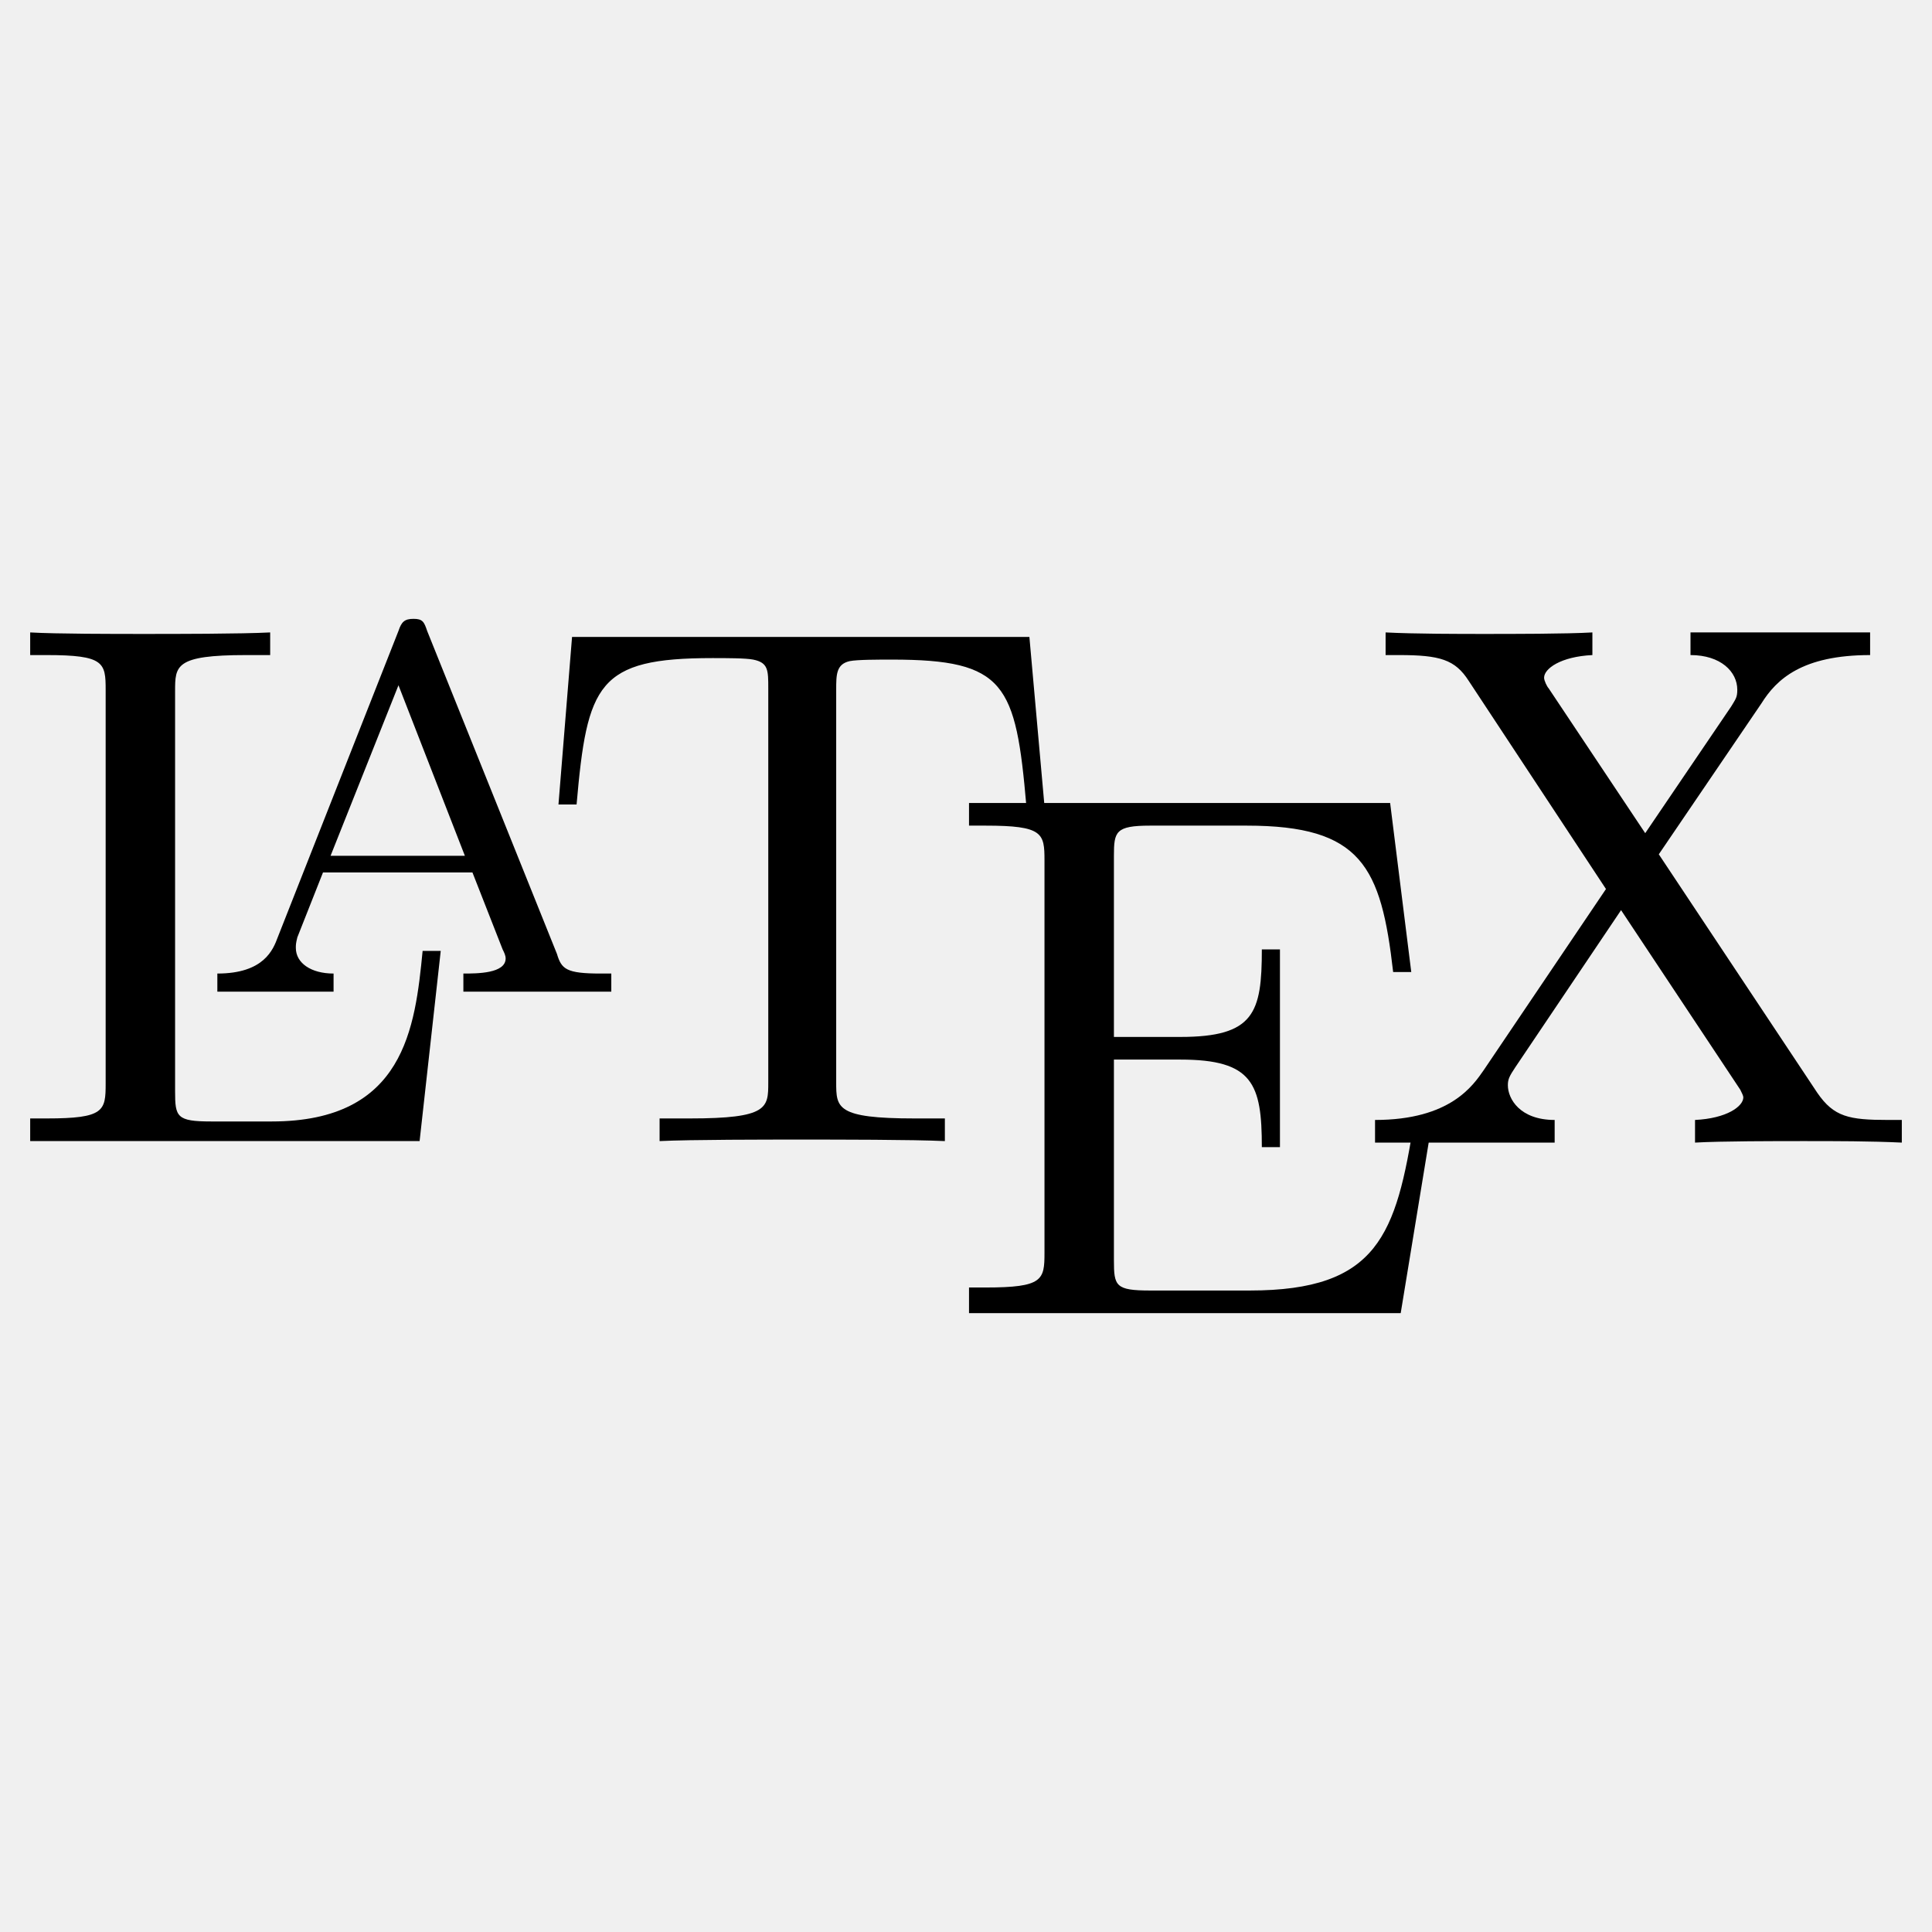
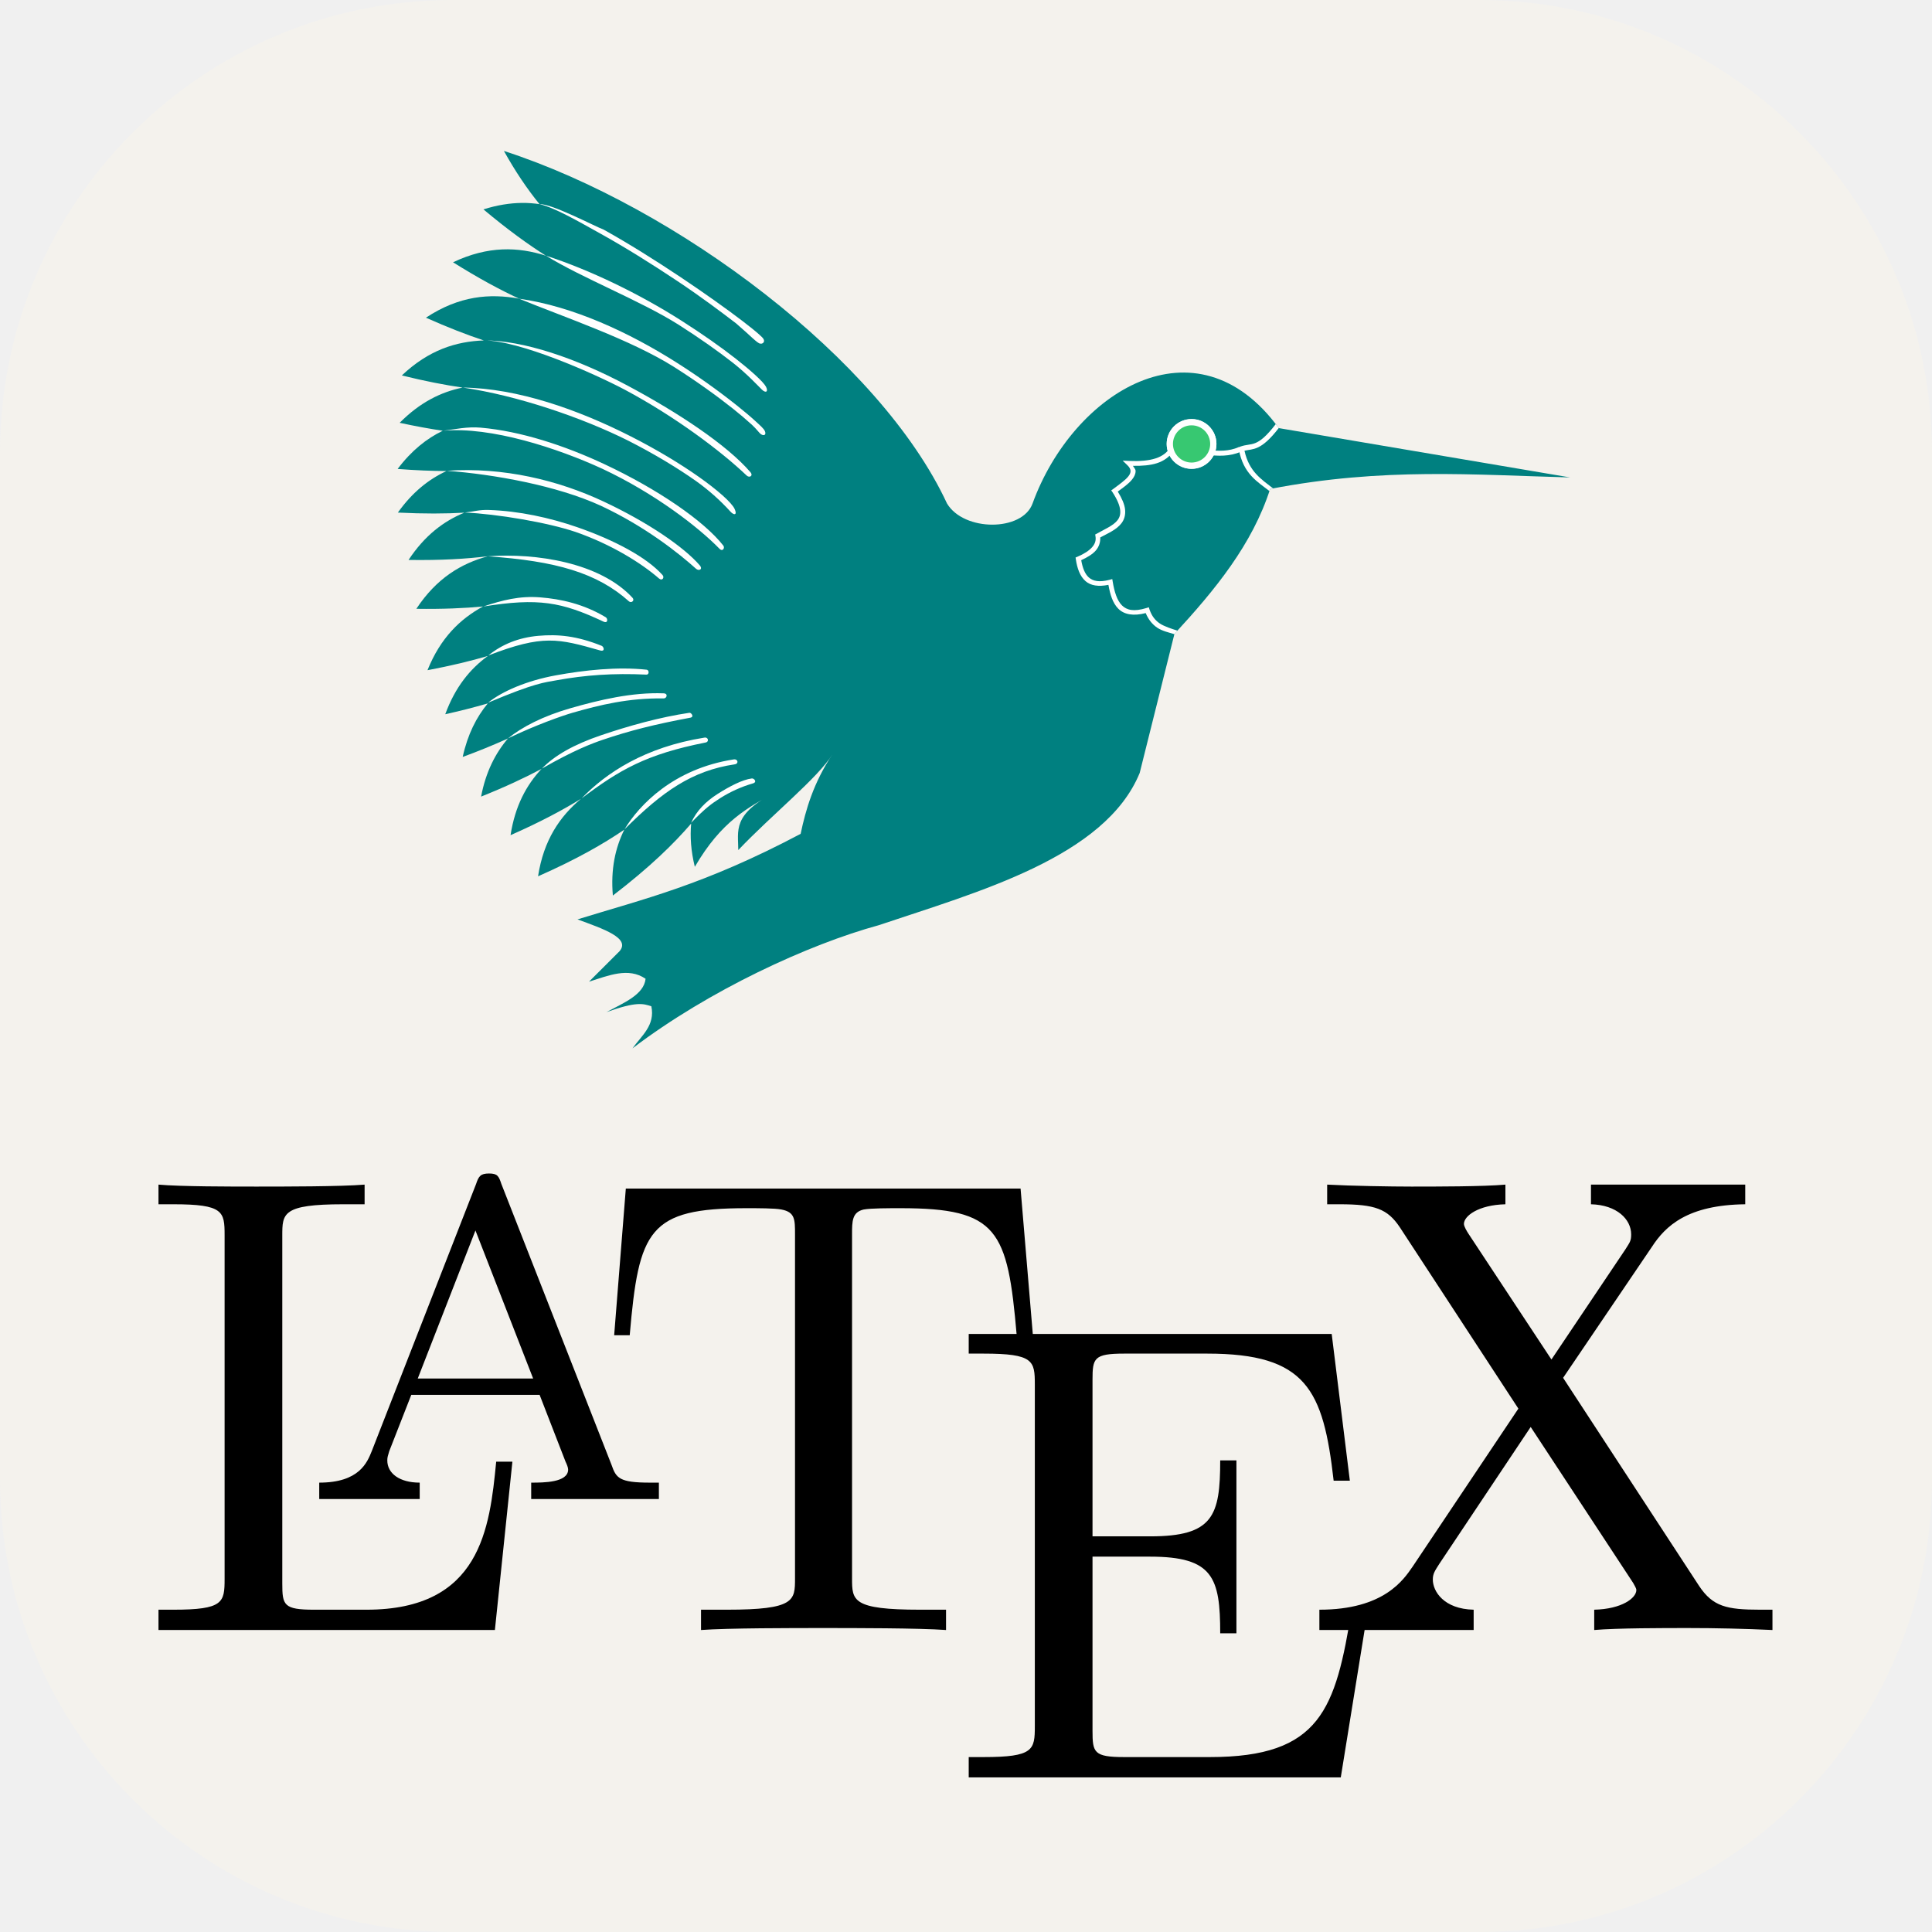
- <svg xmlns="http://www.w3.org/2000/svg" width="128" height="128" viewBox="0 0 128 128">
-   <path d="M29.2 63H28c-.5 5.1-1.2 11.3-10 11.3h-4c-2.3 0-2.4-.3-2.4-2V45.8c0-1.7 0-2.4 4.7-2.4h1.6v-1.5c-1.9.1-6.3.1-8.4.1c-1.9 0-5.8 0-7.5-.1v1.5h1.1c3.8 0 3.9.5 3.9 2.3v26.1c0 1.8-.1 2.3-3.9 2.3H2v1.5h25.8z" />
-   <path d="M28.3 41.8c-.2-.6-.3-.8-.9-.8s-.8.2-1 .8l-8 20.3c-.3.8-.9 2.4-4 2.4v1.2h7.7v-1.2c-1.5 0-2.5-.7-2.5-1.7c0-.2 0-.3.1-.7l1.7-4.3h9.9l2 5.1c.1.2.2.4.2.6c0 1-1.9 1-2.8 1v1.2h9.8v-1.2h-.7c-2.3 0-2.6-.3-2.9-1.3zm-1.9 3.6l4.4 11.3h-8.9z" />
-   <path d="M68.2 42.2H37.9L37 53.3h1.2c.7-8 1.4-9.7 9-9.7c.9 0 2.2 0 2.7.1c1 .2 1 .7 1 1.9v26.1c0 1.7 0 2.4-5.2 2.4h-2v1.5c2-.1 7.1-.1 9.4-.1s7.4 0 9.5.1v-1.5h-2c-5.2 0-5.2-.7-5.2-2.4v-26c0-1 0-1.7.9-1.9c.5-.1 1.9-.1 2.8-.1c7.5 0 8.2 1.6 8.9 9.7h1.2z" />
-   <path d="M94.9 74.2h-1.2c-1.2 7.6-2.4 11.3-10.9 11.3h-6.6c-2.3 0-2.4-.3-2.4-2V70.2h4.4c4.8 0 5.4 1.6 5.4 5.8h1.2V62.9h-1.2c0 4.2-.5 5.8-5.4 5.8h-4.4v-12c0-1.6.1-2 2.4-2h6.4c7.6 0 8.9 2.7 9.7 9.7h1.2l-1.4-11.2H64.2v1.5h1.1c3.8 0 3.9.5 3.9 2.3v26c0 1.8-.1 2.3-3.9 2.3h-1.1V87h28.6z" />
-   <path d="m109.9 56.6l6.8-10c1-1.6 2.7-3.2 7.2-3.2v-1.5H112v1.5c2 0 3.1 1.1 3.1 2.3c0 .5-.1.6-.4 1.1l-5.7 8.4l-6.4-9.6c-.1-.1-.3-.5-.3-.7c0-.6 1.1-1.4 3.2-1.5v-1.5c-1.7.1-5.3.1-7.2.1c-1.5 0-4.6 0-6.5-.1v1.5h.9c2.7 0 3.7.3 4.6 1.7l9.1 13.8l-8.1 12c-.7 1-2.2 3.3-7.2 3.3v1.5H103v-1.5c-2.3 0-3.1-1.4-3.1-2.3c0-.4.1-.6.5-1.2l7-10.4l7.9 11.9c.1.2.2.4.2.5c0 .6-1.1 1.4-3.2 1.5v1.5c1.7-.1 5.4-.1 7.2-.1c2.1 0 4.4 0 6.5.1v-1.5h-.9c-2.6 0-3.6-.2-4.7-1.8z" />
+ <svg xmlns="http://www.w3.org/2000/svg" width="256" height="256" viewBox="0 0 256 256">
+   <defs>
+     <path id="skillIconsLatexLight0" fill="#fff" stroke="#fff" d="M160.686 58.824a2.797 2.797 0 1 1-5.594 0a2.797 2.797 0 0 1 5.594 0Z" stroke-width="1" />
+   </defs>
+   <g fill="none">
+     <rect width="256" height="256" fill="#f4f2ed" rx="60" />
+     <path fill="#000" d="M67.895 193.68h-2.147c-.86 8.853-2.062 19.614-17.178 19.614h-6.957c-4.037 0-4.208-.607-4.208-3.471v-46.085c0-2.951 0-4.166 8.073-4.166h2.834v-2.604c-3.092.261-10.821.261-14.343.261c-3.35 0-10.049 0-12.969-.261v2.604h1.975c6.614 0 6.786.954 6.786 4.079v45.564c0 3.125-.172 4.079-6.786 4.079H21v2.691h44.576z" />
+     <path fill="#000" d="M66.435 156.881c-.344-1.041-.516-1.388-1.632-1.388c-1.117 0-1.374.347-1.718 1.388l-13.828 35.41c-.601 1.476-1.632 4.166-6.957 4.166v2.17h13.313v-2.17c-2.663 0-4.294-1.215-4.294-2.951c0-.434.085-.607.257-1.215l2.92-7.464h17.006l3.436 8.853c.171.347.343.781.343 1.041c0 1.736-3.264 1.736-4.895 1.736v2.17h16.92v-2.17h-1.203c-4.037 0-4.466-.607-5.067-2.343zm-3.436 6.162l7.644 19.615H55.355z" />
+     <path fill="#000" d="M135.231 157.489H82.925L81.38 176.93h2.061c1.203-13.974 2.491-16.838 15.46-16.838c1.546 0 3.779 0 4.638.174c1.804.347 1.804 1.302 1.804 3.298v45.564c0 2.951 0 4.166-9.018 4.166h-3.436v2.691c3.521-.261 12.196-.261 16.147-.261s12.797 0 16.319.261v-2.691h-3.436c-9.018 0-9.018-1.215-9.018-4.166v-45.564c0-1.736 0-2.951 1.546-3.298c.945-.174 3.264-.174 4.896-.174c12.883 0 14.171 2.864 15.374 16.838h2.147z" />
+     <path fill="#000" d="M181.267 213.207h-2.147c-2.148 13.279-4.123 19.615-18.81 19.615h-11.337c-4.037 0-4.209-.608-4.209-3.472v-23.086h7.644c8.332 0 9.276 2.778 9.276 10.155h2.148v-22.913h-2.148c0 7.377-.944 10.068-9.276 10.068h-7.644v-20.743c0-2.864.172-3.471 4.209-3.471h10.994c13.14 0 15.374 4.773 16.748 16.837h2.147l-2.405-19.441H128.36v2.604h1.975c6.614 0 6.785.954 6.785 4.079v45.304c0 3.124-.171 4.079-6.785 4.079h-1.975v2.69h49.3z" />
+     <path fill="#000" d="m207.119 182.571l11.767-17.358c1.804-2.777 4.724-5.554 12.368-5.641v-2.604h-20.442v2.604c3.436.087 5.326 1.996 5.326 3.992c0 .868-.172 1.042-.773 1.996l-9.792 14.581l-10.993-16.664c-.172-.26-.602-.954-.602-1.302c0-1.041 1.89-2.516 5.497-2.603v-2.604c-2.92.261-9.19.261-12.453.261c-2.663 0-7.988-.087-11.166-.261v2.604h1.632c4.724 0 6.356.607 7.988 3.037l15.717 24.041l-14 20.916c-1.202 1.736-3.779 5.728-12.368 5.728v2.691h20.442v-2.691c-3.951-.086-5.411-2.43-5.411-3.992c0-.781.257-1.128.859-2.083l12.11-18.139l13.57 20.656c.172.347.43.694.43.955c0 1.041-1.89 2.517-5.583 2.603v2.691c3.006-.261 9.276-.261 12.454-.261c3.607 0 7.558.087 11.165.261v-2.691h-1.632c-4.466 0-6.27-.434-8.073-3.124z" />
+     <path fill="#008080" d="M66.772 20c1.51 2.72 3.08 5.04 4.718 7.052c-.749-.11-1.52-.174-2.323-.165c-1.583.017-3.276.28-5.11.857c3.2 2.68 5.905 4.636 8.29 6.143c-3.685-1.177-7.654-1.345-12.317.868c3.406 2.13 6.264 3.671 8.766 4.822c-3.9-.72-7.945-.392-12.359 2.519c2.915 1.299 5.435 2.274 7.672 3.015c-3.672.128-7.305 1.262-10.862 4.636c3.085.765 5.728 1.272 8.053 1.61c-2.845.575-5.637 1.94-8.342 4.667c2.096.453 3.983.795 5.71 1.053c-2.126 1.028-4.14 2.62-5.979 5.06c2.416.187 4.553.27 6.474.278c-2.325 1.076-4.501 2.776-6.443 5.504c3.45.172 6.332.155 8.818.01c-2.732 1.117-5.25 3.004-7.403 6.267c4.287.063 7.683-.143 10.53-.495c-3.534.96-6.806 2.89-9.498 6.97c3.463.05 6.354-.076 8.838-.31c-3.036 1.654-5.644 4.164-7.361 8.445c3.126-.592 5.746-1.225 8.002-1.889c-2.35 1.71-4.326 4.112-5.648 7.723a90 90 0 0 0 5.637-1.435c-1.507 1.822-2.67 4.103-3.325 7.093a88 88 0 0 0 6-2.447c-1.665 1.948-2.936 4.413-3.563 7.703c3.206-1.282 5.814-2.507 8.012-3.676c-2.015 2.154-3.514 4.925-4.109 8.787c3.904-1.724 6.899-3.32 9.334-4.822c-2.797 2.344-4.947 5.46-5.69 10.273c5.101-2.251 8.661-4.294 11.43-6.184c-1.189 2.405-1.82 5.222-1.517 8.734c4.93-3.782 8.052-6.843 10.376-9.54c-.157 1.742-.033 3.636.485 5.731c3.54-6.081 7.056-7.856 10.696-9.885c-5.797 2.919-4.938 5.116-4.938 7.665c4.423-4.657 10.59-9.596 12.477-12.69c-2.523 3.788-3.549 7.375-4.213 10.542c-12.905 6.825-20.762 8.608-29.57 11.336c3.416 1.254 7.078 2.481 5.564 4.223l-4.037 4.027c2.58-.802 5.212-1.947 7.496-.382c-.224 2.117-2.9 3.185-5.183 4.419c4.02-1.449 4.89-1.114 5.947-.774c.528 2.536-1.305 3.9-2.499 5.575c10.128-7.7 23.342-13.783 32.648-16.324c13.09-4.408 29.968-8.99 34.558-20.164l4.605-18.43C161 78.17 165.95 72.13 168.298 64.79c14.985-2.899 27.101-1.852 39.741-1.528c-1.152-.192-38.594-6.536-38.594-6.536c-10.943-14.971-27.254-4.795-32.628 9.995c-1.356 3.733-9.094 3.734-11.336-.01C116.614 47.62 89.687 27.438 66.773 20z" />
+     <path fill="#fff" d="m155.177 59.07l-.098.157c-.388.723-1.045 1.217-1.969 1.516c-.923.298-2.106.394-3.484.334l-.866-.04l.63.611c.319.308.409.553.413.768s-.088.446-.295.709c-.415.524-1.239 1.094-2.008 1.673l-.256.177l.177.256c.641.984.935 1.742 1.004 2.323s-.066.999-.335 1.358c-.537.72-1.715 1.208-2.776 1.811l-.196.099l.039.236c.091.554-.058 1.006-.453 1.457c-.395.45-1.059.88-1.949 1.26l-.236.098l.039.256c.178 1.185.534 2.217 1.28 2.874c.682.602 1.715.76 3.032.493c.229 1.263.558 2.412 1.319 3.17c.77.767 1.991.994 3.622.57c.367.885.904 1.515 1.516 1.93c.672.454 1.551.637 2.273.862l.428-.461c-.717-.223-1.776-.567-2.347-.953s-1.035-.915-1.358-1.83l-.099-.316l-.315.099c-1.677.515-2.607.283-3.248-.355c-.64-.637-1-1.79-1.22-3.13l-.059-.354l-.355.098c-1.382.361-2.199.177-2.756-.315c-.52-.459-.828-1.272-1.004-2.283c.801-.37 1.488-.776 1.929-1.28a2.42 2.42 0 0 0 .591-1.732c.977-.538 2.156-1 2.835-1.91c.355-.476.539-1.101.453-1.83c-.079-.665-.404-1.431-.965-2.343c.689-.508 1.436-1.016 1.91-1.615c.263-.333.461-.7.452-1.122c-.004-.232-.227-.443-.354-.67c1.198.017 2.289-.062 3.189-.353c.949-.307 1.694-.866 2.185-1.634c1.418.007 2.886.319 4.371.511c1.525.199 3.077.252 4.547-.393l-.275-.61c-1.301.57-2.69.547-4.174.354s-3.03-.543-4.587-.532z" />
+     <use href="#skillIconsLatexLight0" stroke-width="0.661" />
+     <path fill="#fff" d="M169.041 56.2c-2.512 3.267-3.143 2.423-4.672 2.97l-.256.1l.04.275c.588 3.281 2.533 4.324 4.051 5.517l.084-.266l.404-.077c-1.521-1.195-3.186-2.208-3.791-4.997c1.113-.263 2.176.073 4.547-3.012zM72.344 33.88c4.746 2.942 12.556 5.976 17.572 9.146c2.759 1.757 5.237 3.507 7.165 5.02s3.354 3.075 3.879 3.583s.88.268.531-.394s-2.066-2.191-4.016-3.72s-4.43-3.273-7.205-5.04c-5.552-3.535-12.067-6.696-17.925-8.596m-.855-6.829c1.99.46 4.926 2.156 8.19 3.972c3.265 1.815 6.824 4.049 10.08 6.22c3.256 2.172 5.766 4.073 7.773 5.605c1.906 1.63 2.847 2.687 3.212 2.684c.05.01.099.01.177 0a.4.4 0 0 0 .275-.197a.36.36 0 0 0 .02-.296c-.021-.063-.032-.097-.059-.137c-.108-.162-.272-.314-.512-.532c-.479-.437-1.272-1.079-2.283-1.85c-2.023-1.544-4.962-3.648-8.23-5.828c-3.266-2.179-6.85-4.432-10.137-6.26c-1.17-.433-6.901-3.464-8.506-3.38m-2.718 12.527c6.09 2.486 14.755 5.406 20.538 9.041c3.108 1.974 5.814 3.94 7.835 5.552a48 48 0 0 1 2.48 2.106c.627.576.979 1.098 1.182 1.24c.423.3.748.1.551-.373c-.148-.358-.638-.77-1.28-1.359c-.64-.59-1.5-1.312-2.52-2.126a92 92 0 0 0-7.894-5.61c-6.258-3.975-13.74-7.469-20.892-8.471m-4.687 5.525c4.746.003 14.552 4.348 18.685 6.525c6.7 3.574 12.795 8.168 16.162 11.379c.374.356.92.042.492-.453c-3.128-3.625-9.589-7.897-16.34-11.497s-13.74-5.96-19-5.954m-2.742 6.252c7.136 1.044 15.69 3.925 21.922 7.046c3.478 1.766 6.58 3.657 8.958 5.335a28.7 28.7 0 0 1 4.567 4.055c.433.489.95.51.551-.354s-2.335-2.553-4.744-4.252c-2.41-1.7-5.53-3.595-9.036-5.375c-7.01-3.56-14.994-6.36-22.218-6.455m2.355 5.311c-1.772-.154-3.368.21-4.994.413c6.34-.595 15.207 2.317 21.118 5.04c6.962 3.265 12.743 7.746 15.513 10.592c.433.445.74-.122.512-.414c-2.579-3.292-8.72-7.492-15.75-10.788c-5.272-2.471-11.08-4.378-16.399-4.842m-4.505 5.714c6.24.462 14.594 1.957 20.446 4.643c5.885 2.753 10.352 6.322 12.599 8.347c.346.312.957.091.472-.472c-2.05-2.383-6.82-5.68-12.776-8.465c-5.957-2.787-13.194-4.571-20.741-4.053m5.604 5.193c-1.317-.045-1.934.202-3.204.339c4.235.186 10.965 1.313 14.681 2.574c4.823 1.674 8.789 4.194 11.045 6.162c.435.38.76-.13.472-.453c-2.113-2.37-6.406-4.64-11.3-6.339c-3.67-1.273-7.745-2.15-11.694-2.283m-.182 6.141c9.053.611 14.528 2.206 18.724 5.965c.314.282.81-.106.472-.472c-4.306-4.666-12.784-5.966-19.196-5.493m6.971 5.438c-2.744-.22-5.04.38-7.541 1.212c7.319-1.167 10.362-.607 15.908 1.997c.632.297.595-.403.315-.571c-2.946-1.77-5.938-2.417-8.682-2.638m-.26 5.098c-2.595.23-4.799 1.121-6.615 2.599c7.248-2.794 9.252-2.238 14.795-.667c.73.207.503-.495.217-.61c-3.32-1.33-5.802-1.552-8.397-1.322m14.361 4.489c-3.867-.418-8.224.051-12.048.749c-3.824.697-7.112 2.114-8.969 3.623c6.358-2.685 7.517-2.679 9.088-2.974c3.767-.687 7.5-.955 11.89-.748c.398.019.378-.613.04-.65zm2.244 3.13c-4.19-.158-8.519.88-12.264 1.95s-6.524 2.53-8.357 4.02c3.709-1.783 7.16-2.99 8.534-3.39c3.692-1.056 7.417-1.97 12.127-1.91c.366.005.603-.645-.04-.67m3.423 2.577c-3.947.583-8.085 1.749-11.694 2.973c-3.607 1.224-6.175 2.678-7.85 4.418c4.29-2.463 6.65-3.327 8.047-3.808c3.564-1.209 6.891-2.05 11.615-2.933c.567-.106.112-.684-.118-.65m2.007 3.288c-7.915 1.261-13.045 4.676-16.305 8.063c5.053-3.807 8.568-5.853 16.443-7.413c.499-.1.348-.728-.138-.65m3.858 2.893c-7.962 1.226-12.553 6.066-14.465 9.261c5.037-5.032 8.957-7.771 14.602-8.611c.572-.085.426-.737-.137-.65m2.402 2.521c-1.241.155-2.93 1.035-4.527 2.048s-2.801 2.245-3.52 3.833c1.924-1.985 2.693-2.522 3.874-3.282a17 17 0 0 1 4.331-1.949c.588-.171.144-.687-.157-.65" />
+     <use href="#skillIconsLatexLight0" stroke-width="0.661" />
+     <path fill="#37c871" stroke="#fff" stroke-width="0.661" d="M160.686 58.824a2.797 2.797 0 1 1-5.594 0a2.797 2.797 0 0 1 5.594 0Z" />
+   </g>
</svg>
